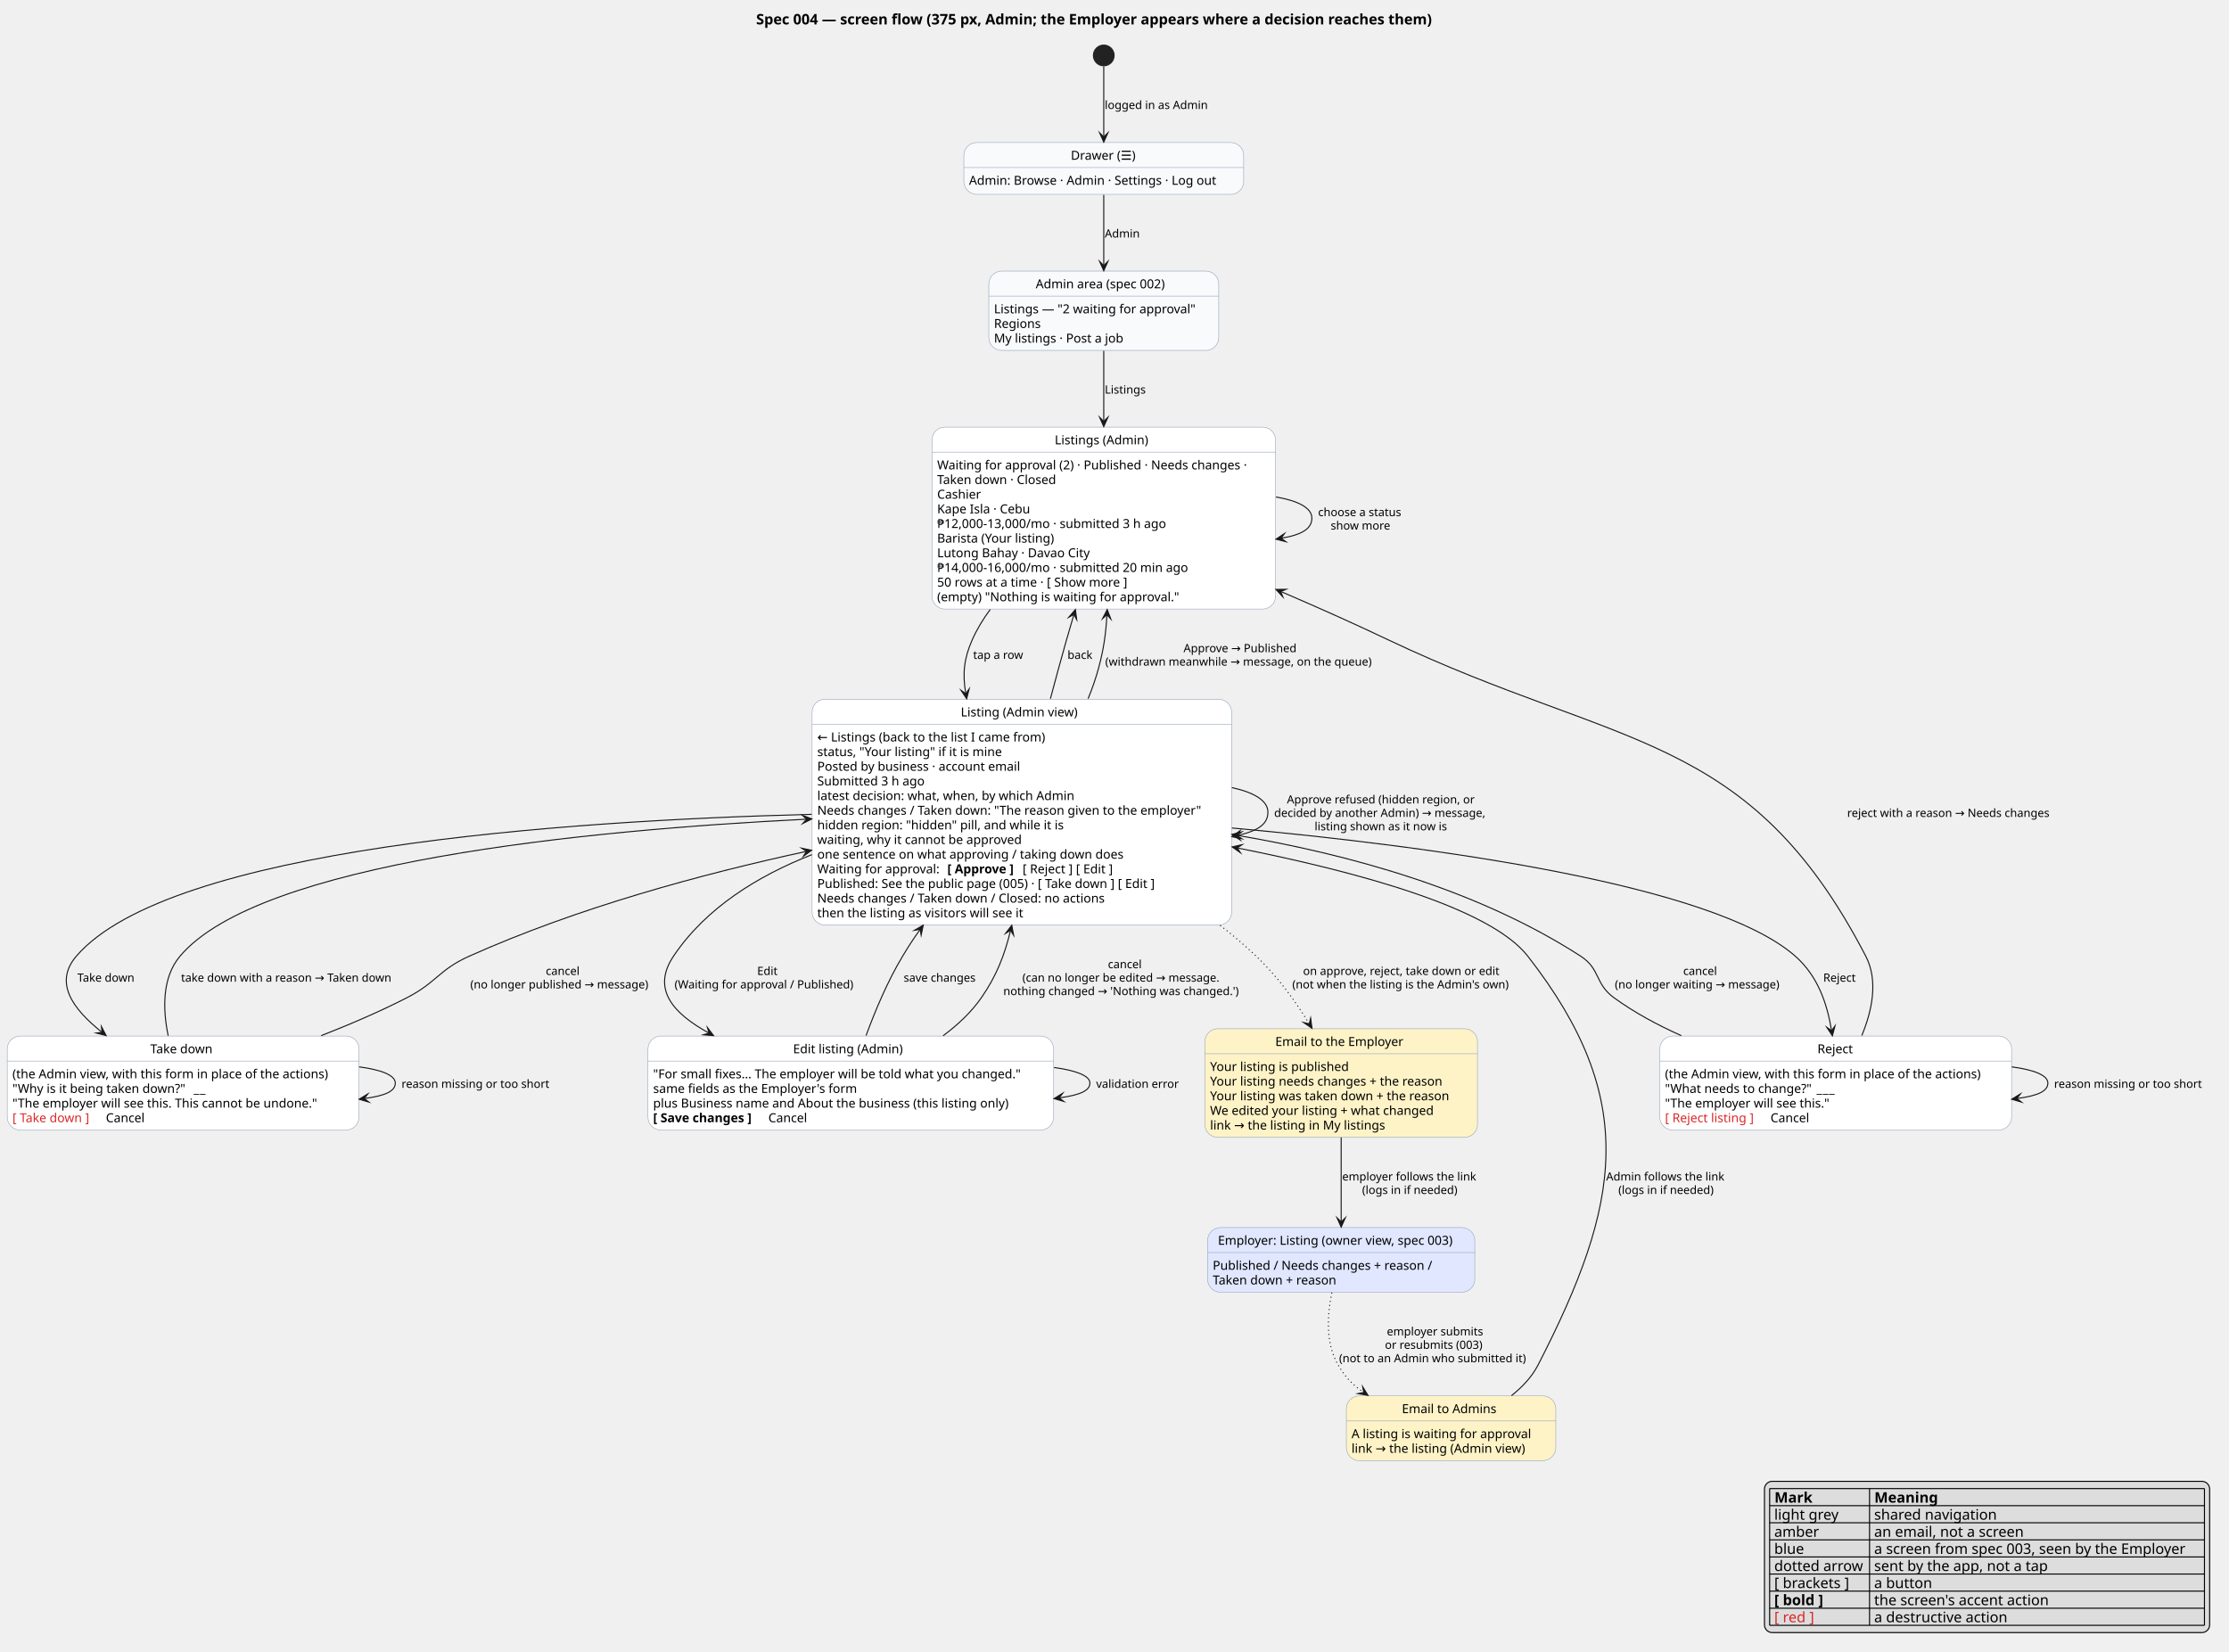
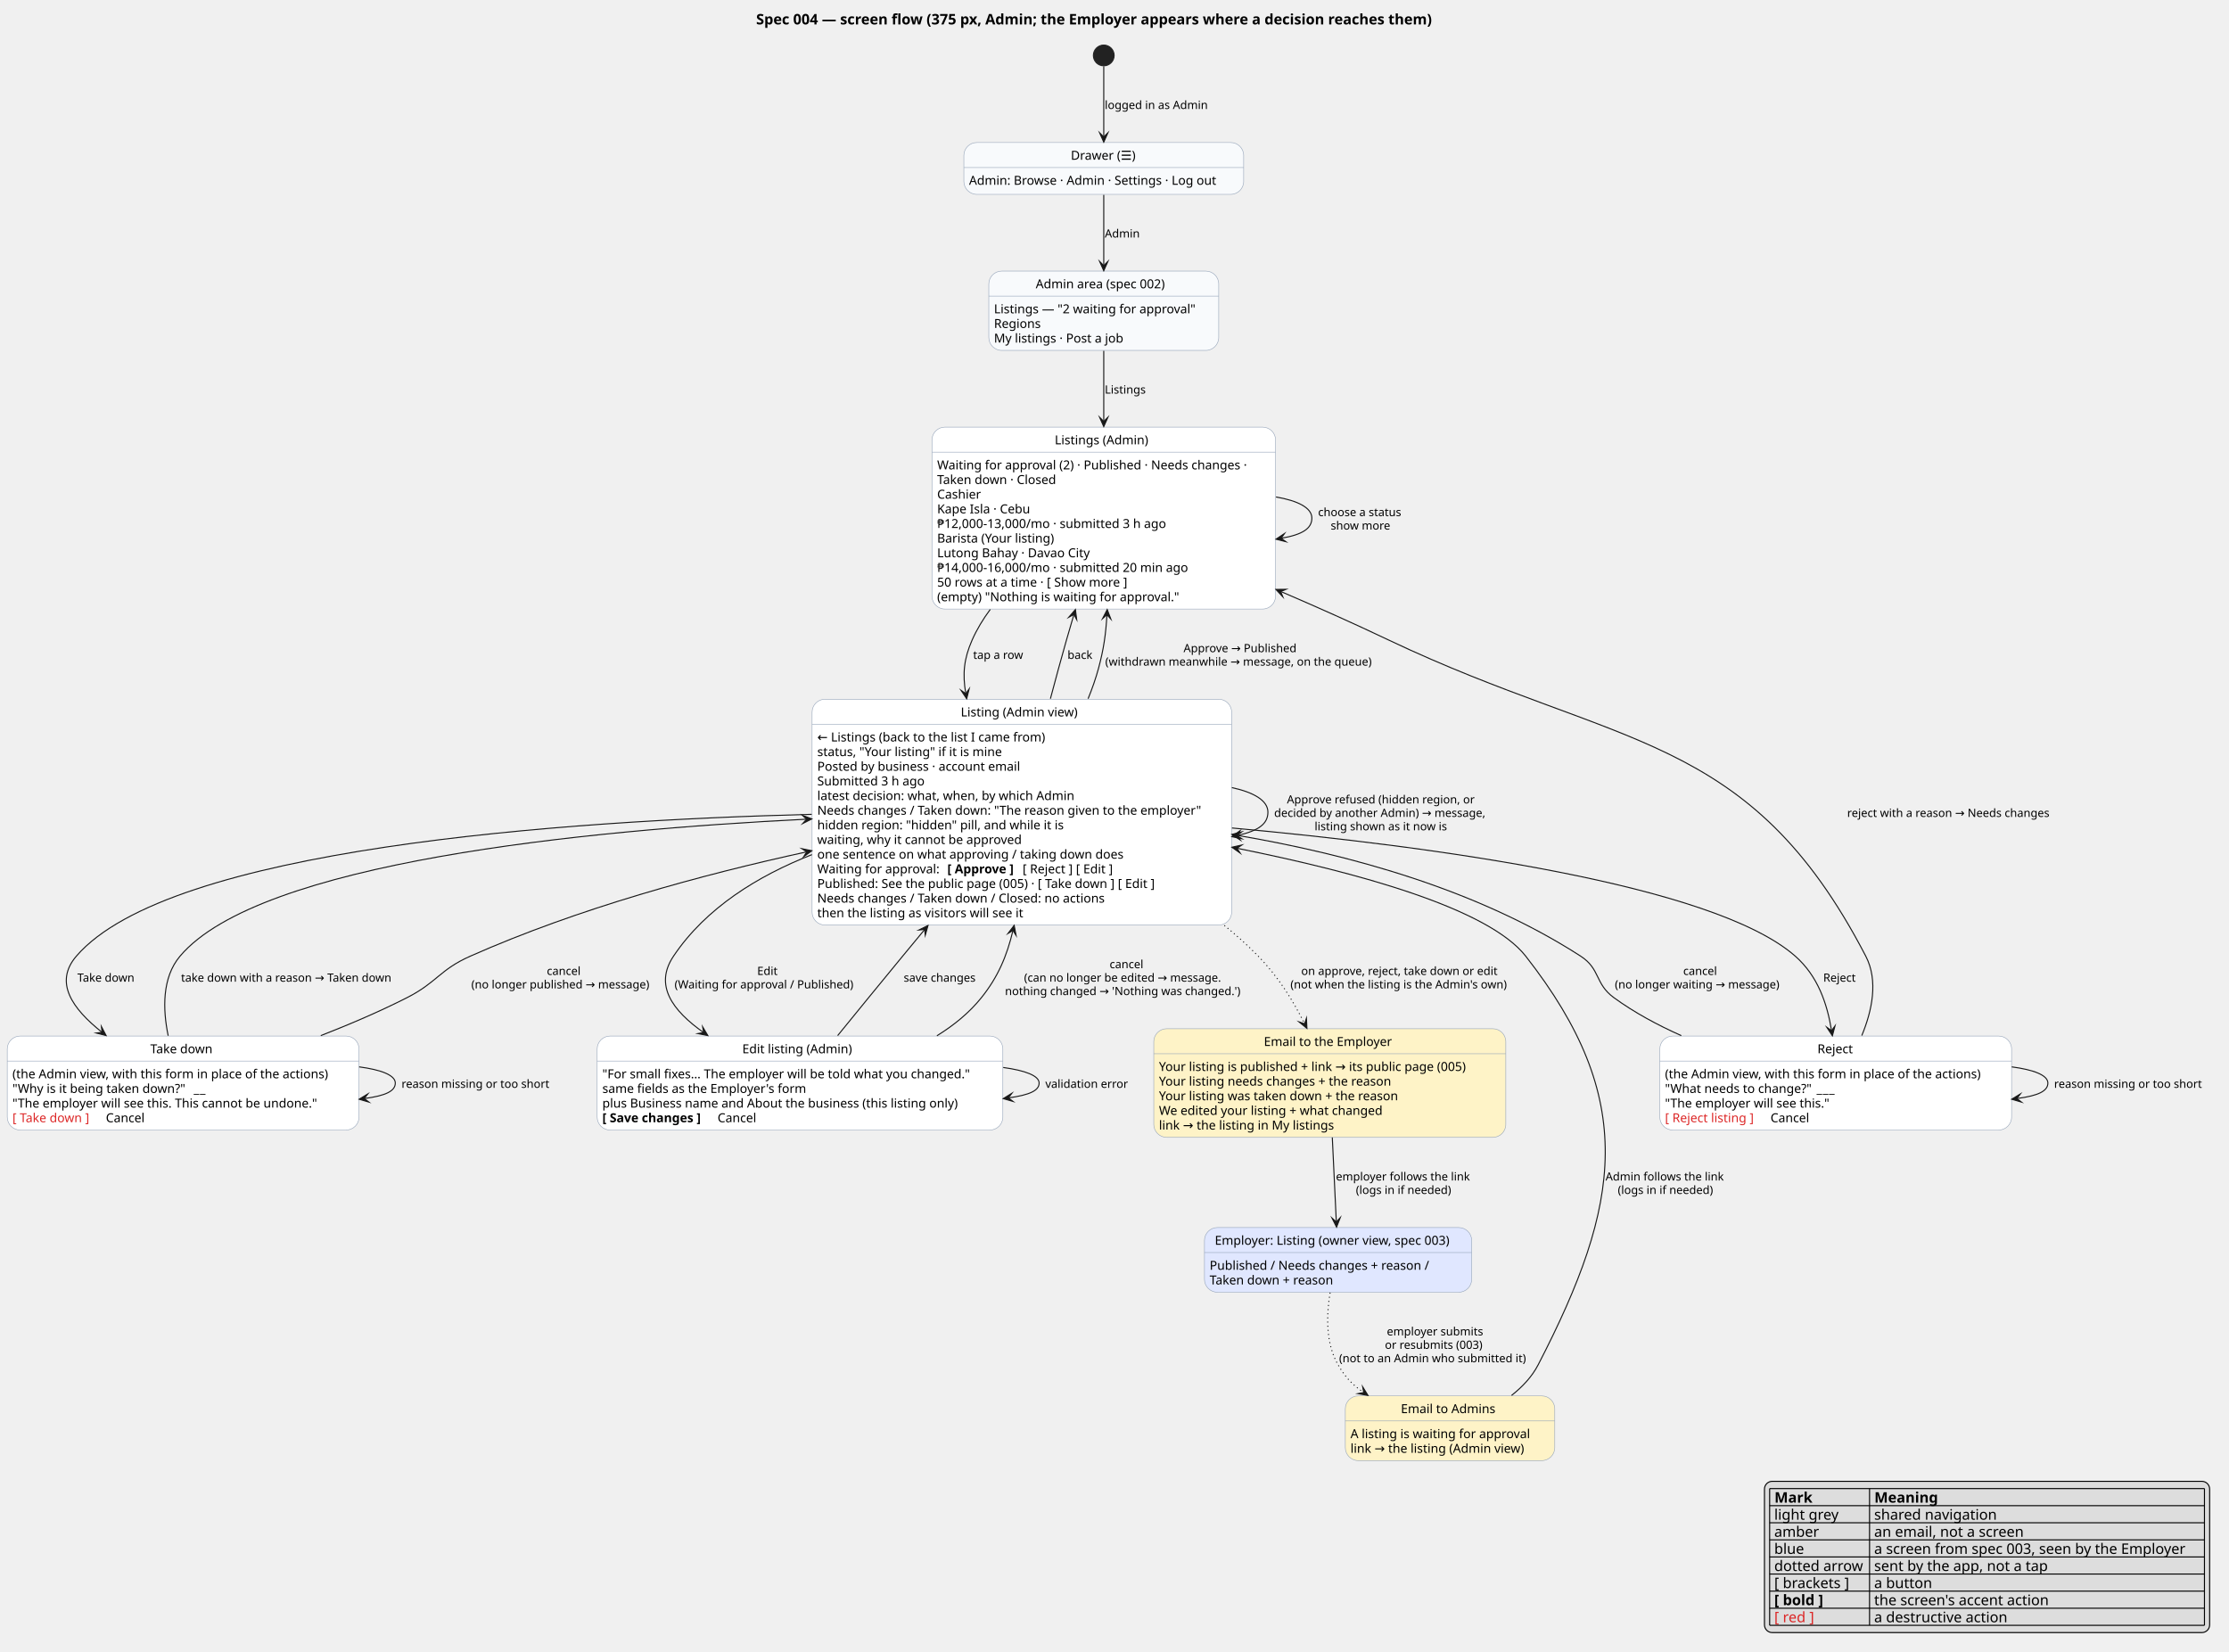
<svg xmlns="http://www.w3.org/2000/svg" version="1.1" data-diagram-type="STATE" style="width:2150px;height:1593px;background:#FFFFFF;" width="2150px" height="1593px" viewBox="0 0 2150 1593" zoomAndPan="magnify" preserveAspectRatio="none" contentStyleType="text/css">
  <defs />
  <g font-family="sans-serif" lengthAdjust="spacing">
    <g class="title" data-source-line="15">
      <text x="729.344" y="23.535" fill="#000" font-size="14" textLength="684.64" font-weight="700">Spec 004 — screen flow (375 px, Admin; the Employer appears where a decision reaches them)</text>
    </g>
    <g class="entity" data-qualified-name="Drawer" id="ent0001" data-source-line="17">
      <rect x="929.7" y="137.488" width="269.896" height="50" fill="#F8FAFC" style="stroke:#94A3B8;stroke-width:0.5;" rx="12.5" ry="12.5" />
      <line x1="929.7" y1="161.621" x2="1199.596" y2="161.621" style="stroke:#94A3B8;stroke-width:0.5;" />
      <text x="1032.888" y="154.09" fill="#000" font-size="12" textLength="63.521">Drawer (☰)</text>
      <text x="934.7" y="178.223" fill="#000" font-size="12" textLength="249.896">Admin: Browse · Admin · Settings · Log out</text>
    </g>
    <g class="entity" data-qualified-name="AdminArea" id="ent0002" data-source-line="20">
      <rect x="953.76" y="261.488" width="221.768" height="76.531" fill="#F8FAFC" style="stroke:#94A3B8;stroke-width:0.5;" rx="12.5" ry="12.5" />
      <line x1="953.76" y1="285.621" x2="1175.528" y2="285.621" style="stroke:#94A3B8;stroke-width:0.5;" />
      <text x="999.013" y="278.09" fill="#000" font-size="12" textLength="131.262">Admin area (spec 002)</text>
      <text x="958.76" y="302.223" fill="#000" font-size="12" textLength="201.768">Listings — "2 waiting for approval"</text>
      <text x="958.76" y="316.355" fill="#000" font-size="12" textLength="46.16">Regions</text>
      <text x="958.76" y="330.488" fill="#000" font-size="12" textLength="131.256">My listings · Post a job</text>
    </g>
    <g class="entity" data-qualified-name="Listings" id="ent0003" data-source-line="25">
      <rect x="898.92" y="412.028" width="331.449" height="175.461" fill="#FFF" style="stroke:#94A3B8;stroke-width:0.5;" rx="12.5" ry="12.5" />
      <line x1="898.92" y1="436.161" x2="1230.369" y2="436.161" style="stroke:#94A3B8;stroke-width:0.5;" />
      <text x="1017.374" y="428.63" fill="#000" font-size="12" textLength="94.541">Listings (Admin)</text>
      <text x="903.92" y="452.763" fill="#000" font-size="12" textLength="311.449">Waiting for approval (2) · Published · Needs changes ·</text>
      <text x="903.92" y="466.895" fill="#000" font-size="12" textLength="121.664">Taken down · Closed</text>
      <text x="903.92" y="481.028" fill="#000" font-size="12" textLength="43.559">Cashier</text>
      <text x="903.92" y="495.161" fill="#000" font-size="12" textLength="93.545">Kape Isla · Cebu</text>
      <text x="903.92" y="509.294" fill="#000" font-size="12" textLength="241.172">₱12,000-13,000/mo · submitted 3 h ago</text>
      <text x="903.92" y="523.427" fill="#000" font-size="12" textLength="121.482">Barista  (Your listing)</text>
      <text x="903.92" y="537.56" fill="#000" font-size="12" textLength="151.846">Lutong Bahay · Davao City</text>
      <text x="903.92" y="551.692" fill="#000" font-size="12" textLength="263.432">₱14,000-16,000/mo · submitted 20 min ago</text>
      <text x="903.92" y="565.825" fill="#000" font-size="12" textLength="192.879">50 rows at a time · [ Show more ]</text>
      <text x="903.92" y="579.958" fill="#000" font-size="12" textLength="241.148">(empty) "Nothing is waiting for approval."</text>
    </g>
    <g class="entity" data-qualified-name="Review" id="ent0004" data-source-line="37">
      <rect x="783.31" y="674.488" width="404.662" height="217.859" fill="#FFF" style="stroke:#94A3B8;stroke-width:0.5;" rx="12.5" ry="12.5" />
      <line x1="783.31" y1="698.621" x2="1187.972" y2="698.621" style="stroke:#94A3B8;stroke-width:0.5;" />
      <text x="926.725" y="691.09" fill="#000" font-size="12" textLength="117.832">Listing (Admin view)</text>
      <text x="788.31" y="715.223" fill="#000" font-size="12" textLength="232.547">← Listings (back to the list I came from)</text>
      <text x="788.31" y="729.355" fill="#000" font-size="12" textLength="188.203">status, "Your listing" if it is mine</text>
      <text x="788.31" y="743.488" fill="#000" font-size="12" textLength="203.531">Posted by business · account email</text>
      <text x="788.31" y="757.621" fill="#000" font-size="12" textLength="107.256">Submitted 3 h ago</text>
      <text x="788.31" y="771.754" fill="#000" font-size="12" textLength="258.469">latest decision: what, when, by which Admin</text>
      <text x="788.31" y="785.887" fill="#000" font-size="12" textLength="384.662">Needs changes / Taken down: "The reason given to the employer"</text>
      <text x="788.31" y="800.02" fill="#000" font-size="12" textLength="248.256">hidden region: "hidden" pill, and while it is</text>
      <text x="788.31" y="814.152" fill="#000" font-size="12" textLength="204.158">waiting, why it cannot be approved</text>
      <text x="788.31" y="828.285" fill="#000" font-size="12" textLength="306.996">one sentence on what approving / taking down does</text>
      <text x="788.31" y="842.418" fill="#000" font-size="12" textLength="121.652">Waiting for approval:</text>
      <text x="913.759" y="842.418" fill="#000" font-size="12" textLength="68.813" font-weight="700">[ Approve ]</text>
      <text x="986.369" y="842.418" fill="#000" font-size="12" textLength="91.852">[ Reject ] [ Edit ]</text>
      <text x="788.31" y="856.551" fill="#000" font-size="12" textLength="343.488">Published: See the public page (005) · [ Take down ] [ Edit ]</text>
      <text x="788.31" y="870.684" fill="#000" font-size="12" textLength="293.578">Needs changes / Taken down / Closed: no actions</text>
      <text x="788.31" y="884.816" fill="#000" font-size="12" textLength="209.203">then the listing as visitors will see it</text>
    </g>
    <g class="entity" data-qualified-name="Reject" id="ent0005" data-source-line="52">
      <rect x="1601" y="999.408" width="339.289" height="90.664" fill="#FFF" style="stroke:#94A3B8;stroke-width:0.5;" rx="12.5" ry="12.5" />
      <line x1="1601" y1="1023.541" x2="1940.289" y2="1023.541" style="stroke:#94A3B8;stroke-width:0.5;" />
      <text x="1753.022" y="1016.01" fill="#000" font-size="12" textLength="35.244">Reject</text>
      <text x="1606" y="1040.143" fill="#000" font-size="12" textLength="319.289">(the Admin view, with this form in place of the actions)</text>
      <text x="1606" y="1054.275" fill="#000" font-size="12" textLength="142.43">"What needs to change?"</text>
      <text x="1752.227" y="1054.275" fill="#000" font-size="12" text-decoration="underline">_</text>
      <text x="1758.227" y="1054.275" fill="#000" font-size="12" text-decoration="underline">_</text>
      <text x="1764.227" y="1054.275" fill="#000" font-size="12">_</text>
      <text x="1606" y="1068.408" fill="#000" font-size="12" textLength="164.479">"The employer will see this."</text>
      <text x="1606" y="1082.541" fill="#DC2626" font-size="12" textLength="90.381">[ Reject listing ]</text>
      <text x="1707.771" y="1082.541" fill="#000" font-size="12" textLength="38.678">Cancel</text>
    </g>
    <g class="entity" data-qualified-name="TakeDown" id="ent0006" data-source-line="58">
      <rect x="7" y="999.408" width="339.289" height="90.664" fill="#FFF" style="stroke:#94A3B8;stroke-width:0.5;" rx="12.5" ry="12.5" />
      <line x1="7" y1="1023.541" x2="346.289" y2="1023.541" style="stroke:#94A3B8;stroke-width:0.5;" />
      <text x="144.98" y="1016.01" fill="#000" font-size="12" textLength="63.328">Take down</text>
      <text x="12" y="1040.143" fill="#000" font-size="12" textLength="319.289">(the Admin view, with this form in place of the actions)</text>
      <text x="12" y="1054.275" fill="#000" font-size="12" textLength="171.053">"Why is it being taken down?"</text>
      <text x="186.85" y="1054.275" fill="#000" font-size="12" text-decoration="underline">_</text>
      <text x="192.85" y="1054.275" fill="#000" font-size="12">_</text>
      <text x="12" y="1068.408" fill="#000" font-size="12" textLength="305.801">"The employer will see this. This cannot be undone."</text>
      <text x="12" y="1082.541" fill="#DC2626" font-size="12" textLength="78.727">[ Take down ]</text>
      <text x="102.117" y="1082.541" fill="#000" font-size="12" textLength="38.678">Cancel</text>
    </g>
    <g class="entity" data-qualified-name="Edit" id="ent0007" data-source-line="64">
-       <rect x="625" y="999.408" width="391.297" height="90.664" fill="#FFF" style="stroke:#94A3B8;stroke-width:0.5;" rx="12.5" ry="12.5" />
-       <line x1="625" y1="1023.541" x2="1016.297" y2="1023.541" style="stroke:#94A3B8;stroke-width:0.5;" />
-       <text x="764.996" y="1016.01" fill="#000" font-size="12" textLength="111.305">Edit listing (Admin)</text>
-       <text x="630" y="1040.143" fill="#000" font-size="12" textLength="371.297">"For small fixes… The employer will be told what you changed."</text>
-       <text x="630" y="1054.275" fill="#000" font-size="12" textLength="203.414">same fields as the Employer's form</text>
-       <text x="630" y="1068.408" fill="#000" font-size="12" textLength="357.188">plus Business name and About the business (this listing only)</text>
-       <text x="630" y="1082.541" fill="#000" font-size="12" textLength="99.756" font-weight="700">[ Save changes ]</text>
-       <text x="741.146" y="1082.541" fill="#000" font-size="12" textLength="38.678">Cancel</text>
+       <rect x="576" y="999.408" width="391.297" height="90.664" fill="#FFF" style="stroke:#94A3B8;stroke-width:0.5;" rx="12.5" ry="12.5" />
+       <line x1="576" y1="1023.541" x2="967.297" y2="1023.541" style="stroke:#94A3B8;stroke-width:0.5;" />
+       <text x="715.996" y="1016.01" fill="#000" font-size="12" textLength="111.305">Edit listing (Admin)</text>
+       <text x="581" y="1040.143" fill="#000" font-size="12" textLength="371.297">"For small fixes… The employer will be told what you changed."</text>
+       <text x="581" y="1054.275" fill="#000" font-size="12" textLength="203.414">same fields as the Employer's form</text>
+       <text x="581" y="1068.408" fill="#000" font-size="12" textLength="357.188">plus Business name and About the business (this listing only)</text>
+       <text x="581" y="1082.541" fill="#000" font-size="12" textLength="99.756" font-weight="700">[ Save changes ]</text>
+       <text x="692.146" y="1082.541" fill="#000" font-size="12" textLength="38.678">Cancel</text>
    </g>
    <g class="entity" data-qualified-name="MailEmployer" id="ent0008" data-source-line="70">
-       <rect x="1162.19" y="992.348" width="262.912" height="104.797" fill="#FEF3C7" style="stroke:#94A3B8;stroke-width:0.5;" rx="12.5" ry="12.5" />
-       <line x1="1162.19" y1="1016.481" x2="1425.102" y2="1016.481" style="stroke:#94A3B8;stroke-width:0.5;" />
-       <text x="1230.092" y="1008.95" fill="#000" font-size="12" textLength="127.107">Email to the Employer</text>
-       <text x="1167.19" y="1033.083" fill="#000" font-size="12" textLength="141.416">Your listing is published</text>
-       <text x="1167.19" y="1047.215" fill="#000" font-size="12" textLength="235.688">Your listing needs changes + the reason</text>
-       <text x="1167.19" y="1061.348" fill="#000" font-size="12" textLength="242.912">Your listing was taken down + the reason</text>
-       <text x="1167.19" y="1075.481" fill="#000" font-size="12" textLength="224.842">We edited your listing + what changed</text>
-       <text x="1167.19" y="1089.614" fill="#000" font-size="12" textLength="180.322">link → the listing in My listings</text>
+       <rect x="1112.87" y="992.348" width="339.559" height="104.797" fill="#FEF3C7" style="stroke:#94A3B8;stroke-width:0.5;" rx="12.5" ry="12.5" />
+       <line x1="1112.87" y1="1016.481" x2="1452.429" y2="1016.481" style="stroke:#94A3B8;stroke-width:0.5;" />
+       <text x="1219.096" y="1008.95" fill="#000" font-size="12" textLength="127.107">Email to the Employer</text>
+       <text x="1117.87" y="1033.083" fill="#000" font-size="12" textLength="319.559">Your listing is published + link → its public page (005)</text>
+       <text x="1117.87" y="1047.215" fill="#000" font-size="12" textLength="235.688">Your listing needs changes + the reason</text>
+       <text x="1117.87" y="1061.348" fill="#000" font-size="12" textLength="242.912">Your listing was taken down + the reason</text>
+       <text x="1117.87" y="1075.481" fill="#000" font-size="12" textLength="224.842">We edited your listing + what changed</text>
+       <text x="1117.87" y="1089.614" fill="#000" font-size="12" textLength="180.322">link → the listing in My listings</text>
    </g>
    <g class="entity" data-qualified-name="MailAdmins" id="ent0009" data-source-line="77">
-       <rect x="1298.63" y="1346.538" width="202.033" height="62.398" fill="#FEF3C7" style="stroke:#94A3B8;stroke-width:0.5;" rx="12.5" ry="12.5" />
-       <line x1="1298.63" y1="1370.671" x2="1500.663" y2="1370.671" style="stroke:#94A3B8;stroke-width:0.5;" />
-       <text x="1352.25" y="1363.14" fill="#000" font-size="12" textLength="94.793">Email to Admins</text>
-       <text x="1303.63" y="1387.273" fill="#000" font-size="12" textLength="182.033">A listing is waiting for approval</text>
-       <text x="1303.63" y="1401.405" fill="#000" font-size="12" textLength="178.313">link → the listing (Admin view)</text>
+       <rect x="1297.63" y="1346.538" width="202.033" height="62.398" fill="#FEF3C7" style="stroke:#94A3B8;stroke-width:0.5;" rx="12.5" ry="12.5" />
+       <line x1="1297.63" y1="1370.671" x2="1499.663" y2="1370.671" style="stroke:#94A3B8;stroke-width:0.5;" />
+       <text x="1351.25" y="1363.14" fill="#000" font-size="12" textLength="94.793">Email to Admins</text>
+       <text x="1302.63" y="1387.273" fill="#000" font-size="12" textLength="182.033">A listing is waiting for approval</text>
+       <text x="1302.63" y="1401.405" fill="#000" font-size="12" textLength="178.313">link → the listing (Admin view)</text>
    </g>
    <g class="entity" data-qualified-name="Owner" id="ent0010" data-source-line="81">
-       <rect x="1164.77" y="1184.138" width="257.756" height="62.398" fill="#E0E7FF" style="stroke:#94A3B8;stroke-width:0.5;" rx="12.5" ry="12.5" />
-       <line x1="1164.77" y1="1208.271" x2="1422.526" y2="1208.271" style="stroke:#94A3B8;stroke-width:0.5;" />
-       <text x="1174.77" y="1200.74" fill="#000" font-size="12" textLength="237.756">Employer: Listing (owner view, spec 003)</text>
-       <text x="1169.77" y="1224.873" fill="#000" font-size="12" textLength="224.297">Published / Needs changes + reason /</text>
-       <text x="1169.77" y="1239.005" fill="#000" font-size="12" textLength="127.066">Taken down + reason</text>
+       <rect x="1161.77" y="1184.138" width="257.756" height="62.398" fill="#E0E7FF" style="stroke:#94A3B8;stroke-width:0.5;" rx="12.5" ry="12.5" />
+       <line x1="1161.77" y1="1208.271" x2="1419.526" y2="1208.271" style="stroke:#94A3B8;stroke-width:0.5;" />
+       <text x="1171.77" y="1200.74" fill="#000" font-size="12" textLength="237.756">Employer: Listing (owner view, spec 003)</text>
+       <text x="1166.77" y="1224.873" fill="#000" font-size="12" textLength="224.297">Published / Needs changes + reason /</text>
+       <text x="1166.77" y="1239.005" fill="#000" font-size="12" textLength="127.066">Taken down + reason</text>
    </g>
    <g class="start_entity" data-qualified-name=".start." id="ent0011" data-source-line="85">
      <ellipse cx="1064.64" cy="53.488" rx="10" ry="10" fill="#222" style="stroke:#222;stroke-width:1;" />
    </g>
    <g class="link" data-entity-1="ent0011" data-entity-2="ent0001" id="lnk12" data-source-line="85" data-link-type="dependency">
      <path d="M1064.64,63.988 C1064.64,80.248 1064.64,108.928 1064.64,132.108" style="stroke:#181818;stroke-width:1;" fill="none" id="*start*-to-Drawer" />
      <polygon points="1064.64,137.108,1068.64,128.108,1064.64,132.108,1060.64,128.108,1064.64,137.108" fill="#181818" style="stroke:#181818;stroke-width:1;stroke-linejoin:miter;stroke-miterlimit:10;" />
      <text x="1065.64" y="105.123" fill="#000" font-size="11" textLength="103.625">logged in as Admin</text>
    </g>
    <g class="link" data-entity-1="ent0001" data-entity-2="ent0002" id="lnk13" data-source-line="86" data-link-type="dependency">
      <path d="M1064.64,187.988 C1064.64,208.388 1064.64,232.788 1064.64,256.168" style="stroke:#181818;stroke-width:1;" fill="none" id="Drawer-to-AdminArea" />
      <polygon points="1064.64,261.168,1068.64,252.168,1064.64,256.168,1060.64,252.168,1064.64,261.168" fill="#181818" style="stroke:#181818;stroke-width:1;stroke-linejoin:miter;stroke-miterlimit:10;" />
      <text x="1065.64" y="229.123" fill="#000" font-size="11" textLength="34.789">Admin</text>
    </g>
    <g class="link" data-entity-1="ent0002" data-entity-2="ent0003" id="lnk14" data-source-line="87" data-link-type="dependency">
      <path d="M1064.64,338.468 C1064.64,359.228 1064.64,380.908 1064.64,406.528" style="stroke:#181818;stroke-width:1;" fill="none" id="AdminArea-to-Listings" />
      <polygon points="1064.64,411.528,1068.64,402.528,1064.64,406.528,1060.64,402.528,1064.64,411.528" fill="#181818" style="stroke:#181818;stroke-width:1;stroke-linejoin:miter;stroke-miterlimit:10;" />
      <text x="1065.64" y="379.663" fill="#000" font-size="11" textLength="41.239">Listings</text>
    </g>
    <g class="link" data-entity-1="ent0003" data-entity-2="ent0003" id="lnk15" data-source-line="88" data-link-type="dependency">
      <path d="M1230.78,479.388 C1251.64,482.978 1265.37,489.768 1265.37,499.758 C1265.37,509.738 1256.568,515.68 1235.708,519.27" style="stroke:#181818;stroke-width:1;" fill="none" id="Listings-to-Listings" />
      <polygon points="1230.78,520.118,1240.328,522.534,1235.708,519.27,1238.971,514.65,1230.78,520.118" fill="#181818" style="stroke:#181818;stroke-width:1;stroke-linejoin:miter;stroke-miterlimit:10;" />
      <text x="1271.37" y="497.893" fill="#000" font-size="11" textLength="83.091">choose a status</text>
      <text x="1283.514" y="510.848" fill="#000" font-size="11" textLength="58.803">show more</text>
    </g>
    <g class="link" data-entity-1="ent0003" data-entity-2="ent0004" id="lnk16" data-source-line="89" data-link-type="dependency">
      <path d="M955.16,587.868 C948.24,597.168 942.22,607.068 937.64,617.488 C929.79,635.368 928.246,649.972 931.566,669.132" style="stroke:#181818;stroke-width:1;" fill="none" id="Listings-to-Review" />
      <polygon points="932.42,674.058,934.825,664.507,931.566,669.132,926.942,665.873,932.42,674.058" fill="#181818" style="stroke:#181818;stroke-width:1;stroke-linejoin:miter;stroke-miterlimit:10;" />
      <text x="938.64" y="635.623" fill="#000" font-size="11" textLength="49.881">tap a row</text>
    </g>
    <g class="link" data-entity-1="ent0004" data-entity-2="ent0003" id="lnk17" data-source-line="90" data-link-type="dependency">
      <path d="M1013.18,673.998 C1018.19,655.118 1023.46,635.698 1028.64,617.488 C1031.37,607.898 1032.874,602.688 1035.854,592.748" style="stroke:#181818;stroke-width:1;" fill="none" id="Review-to-Listings" />
      <polygon points="1037.29,587.958,1030.874,595.431,1035.854,592.748,1038.537,597.728,1037.29,587.958" fill="#181818" style="stroke:#181818;stroke-width:1;stroke-linejoin:miter;stroke-miterlimit:10;" />
      <text x="1029.64" y="635.623" fill="#000" font-size="11" textLength="25.062">back</text>
    </g>
    <g class="link" data-entity-1="ent0004" data-entity-2="ent0003" id="lnk19" data-source-line="92" data-link-type="dependency">
      <path d="M1049.54,673.998 C1053.52,664.238 1056.99,654.328 1059.64,644.488 C1064.49,626.528 1066.665,611.841 1067.705,592.961" style="stroke:#181818;stroke-width:1;" fill="none" id="Review-to-Listings-1" />
      <polygon points="1067.98,587.968,1063.491,596.735,1067.705,592.961,1071.479,597.175,1067.98,587.968" fill="#181818" style="stroke:#181818;stroke-width:1;stroke-linejoin:miter;stroke-miterlimit:10;" />
      <text x="1141.587" y="629.123" fill="#000" font-size="11" textLength="114.152">Approve → Published</text>
      <text x="1066.08" y="642.078" fill="#000" font-size="11" textLength="265.166">(withdrawn meanwhile → message, on the queue)</text>
    </g>
    <g class="link" data-entity-1="ent0004" data-entity-2="ent0004" id="lnk18" data-source-line="91" data-link-type="dependency">
      <path d="M1188.2,759.738 C1209.4,764.358 1222.98,772.248 1222.98,783.418 C1222.98,794.578 1214.285,801.401 1193.085,806.031" style="stroke:#181818;stroke-width:1;" fill="none" id="Review-to-Review" />
      <polygon points="1188.2,807.098,1197.846,809.086,1193.085,806.031,1196.139,801.27,1188.2,807.098" fill="#181818" style="stroke:#181818;stroke-width:1;stroke-linejoin:miter;stroke-miterlimit:10;" />
      <text x="1241.325" y="775.053" fill="#000" font-size="11" textLength="187.972">Approve refused (hidden region, or</text>
      <text x="1228.98" y="788.008" fill="#000" font-size="11" textLength="212.663">decided by another Admin) → message,</text>
      <text x="1267.98" y="800.963" fill="#000" font-size="11" textLength="134.664">listing shown as it now is</text>
    </g>
    <g class="link" data-entity-1="ent0004" data-entity-2="ent0005" id="lnk20" data-source-line="93" data-link-type="dependency">
      <path d="M1188.31,798.698 C1380.9,816.278 1652.53,852.758 1731.64,922.348 C1753.5,941.568 1762.396,968.143 1766.646,994.243" style="stroke:#181818;stroke-width:1;" fill="none" id="Review-to-Reject" />
      <polygon points="1767.45,999.178,1769.952,989.652,1766.646,994.243,1762.056,990.938,1767.45,999.178" fill="#181818" style="stroke:#181818;stroke-width:1;stroke-linejoin:miter;stroke-miterlimit:10;" />
      <text x="1758.64" y="946.983" fill="#000" font-size="11" textLength="32.307">Reject</text>
    </g>
    <g class="link" data-entity-1="ent0005" data-entity-2="ent0004" id="lnk23" data-source-line="96" data-link-type="dependency">
      <path d="M1621.69,998.988 C1598.83,988.818 1576.32,976.688 1556.64,962.348 C1538.25,948.938 1543.77,934.688 1524.64,922.348 C1424.22,857.508 1299.869,823.969 1193.089,805.749" style="stroke:#181818;stroke-width:1;" fill="none" id="Reject-to-Review" />
      <polygon points="1188.16,804.908,1196.359,810.365,1193.089,805.749,1197.705,802.479,1188.16,804.908" fill="#181818" style="stroke:#181818;stroke-width:1;stroke-linejoin:miter;stroke-miterlimit:10;" />
      <text x="1623.549" y="940.483" fill="#000" font-size="11" textLength="33.478">cancel</text>
      <text x="1557.64" y="953.438" fill="#000" font-size="11" textLength="165.295">(no longer waiting → message)</text>
    </g>
    <g class="link" data-entity-1="ent0005" data-entity-2="ent0003" id="lnk21" data-source-line="94" data-link-type="dependency">
      <path d="M1795.81,998.938 C1805.65,975.188 1811.97,946.098 1799.64,922.348 C1686.68,704.638 1561.18,722.738 1339.64,617.488 C1304.74,600.908 1271.465,586.059 1235.295,570.549" style="stroke:#181818;stroke-width:1;" fill="none" id="Reject-to-Listings" />
      <polygon points="1230.7,568.578,1237.395,575.801,1235.295,570.549,1240.548,568.449,1230.7,568.578" fill="#181818" style="stroke:#181818;stroke-width:1;stroke-linejoin:miter;stroke-miterlimit:10;" />
      <text x="1781.69" y="788.053" fill="#000" font-size="11" textLength="203.172">reject with a reason → Needs changes</text>
    </g>
    <g class="link" data-entity-1="ent0005" data-entity-2="ent0005" id="lnk22" data-source-line="95" data-link-type="dependency">
      <path d="M1940.41,1029.138 C1961.46,1031.908 1975.29,1037.108 1975.29,1044.738 C1975.29,1052.378 1966.417,1056.926 1945.367,1059.696" style="stroke:#181818;stroke-width:1;" fill="none" id="Reject-to-Reject" />
      <polygon points="1940.41,1060.348,1949.855,1063.14,1945.367,1059.696,1948.811,1055.208,1940.41,1060.348" fill="#181818" style="stroke:#181818;stroke-width:1;stroke-linejoin:miter;stroke-miterlimit:10;" />
      <text x="1981.29" y="1049.373" fill="#000" font-size="11" textLength="148.038">reason missing or too short</text>
    </g>
    <g class="link" data-entity-1="ent0004" data-entity-2="ent0006" id="lnk24" data-source-line="97" data-link-type="dependency">
      <path d="M782.94,785.538 C542.61,791.678 163.25,818.168 73.64,922.348 C51.93,947.598 69.556,972.857 98.456,995.827" style="stroke:#181818;stroke-width:1;" fill="none" id="Review-to-TakeDown" />
      <polygon points="102.37,998.938,97.813,990.207,98.456,995.827,92.836,996.47,102.37,998.938" fill="#181818" style="stroke:#181818;stroke-width:1;stroke-linejoin:miter;stroke-miterlimit:10;" />
      <text x="74.64" y="946.983" fill="#000" font-size="11" textLength="58.051">Take down</text>
    </g>
    <g class="link" data-entity-1="ent0006" data-entity-2="ent0004" id="lnk25" data-source-line="98" data-link-type="dependency">
      <path d="M162.21,999.098 C157,973.788 156.1,943.128 173.64,922.348 C250.16,831.738 563.436,800.887 778.046,790.217" style="stroke:#181818;stroke-width:1;" fill="none" id="TakeDown-to-Review" />
      <polygon points="783.04,789.968,773.852,786.42,778.046,790.217,774.25,794.41,783.04,789.968" fill="#181818" style="stroke:#181818;stroke-width:1;stroke-linejoin:miter;stroke-miterlimit:10;" />
      <text x="174.64" y="946.983" fill="#000" font-size="11" textLength="213.055">take down with a reason → Taken down</text>
    </g>
    <g class="link" data-entity-1="ent0006" data-entity-2="ent0004" id="lnk27" data-source-line="100" data-link-type="dependency">
-       <path d="M309.79,999.018 C337.67,988.148 366.53,975.748 392.64,962.348 C421.16,947.708 423.39,935.428 452.64,922.348 C557.35,875.508 676.114,843.339 777.954,821.239" style="stroke:#181818;stroke-width:1;" fill="none" id="TakeDown-to-Review-1" />
-       <polygon points="782.84,820.178,773.196,818.178,777.954,821.239,774.893,825.996,782.84,820.178" fill="#181818" style="stroke:#181818;stroke-width:1;stroke-linejoin:miter;stroke-miterlimit:10;" />
-       <text x="526.453" y="940.483" fill="#000" font-size="11" textLength="33.478">cancel</text>
-       <text x="453.64" y="953.438" fill="#000" font-size="11" textLength="179.104">(no longer published → message)</text>
+       <path d="M309.42,998.978 C337.4,988.088 366.39,975.698 392.64,962.348 C421.54,947.648 424,935.478 453.64,922.348 C558.22,876.018 676.625,843.896 778.175,821.706" style="stroke:#181818;stroke-width:1;" fill="none" id="TakeDown-to-Review-1" />
+       <polygon points="783.06,820.638,773.414,818.652,778.175,821.706,775.121,826.467,783.06,820.638" fill="#181818" style="stroke:#181818;stroke-width:1;stroke-linejoin:miter;stroke-miterlimit:10;" />
+       <text x="527.453" y="940.483" fill="#000" font-size="11" textLength="33.478">cancel</text>
+       <text x="454.64" y="953.438" fill="#000" font-size="11" textLength="179.104">(no longer published → message)</text>
    </g>
    <g class="link" data-entity-1="ent0006" data-entity-2="ent0006" id="lnk26" data-source-line="99" data-link-type="dependency">
      <path d="M346.41,1029.138 C367.46,1031.908 381.29,1037.108 381.29,1044.738 C381.29,1052.378 372.417,1056.926 351.367,1059.696" style="stroke:#181818;stroke-width:1;" fill="none" id="TakeDown-to-TakeDown" />
      <polygon points="346.41,1060.348,355.855,1063.14,351.367,1059.696,354.811,1055.208,346.41,1060.348" fill="#181818" style="stroke:#181818;stroke-width:1;stroke-linejoin:miter;stroke-miterlimit:10;" />
      <text x="387.29" y="1049.373" fill="#000" font-size="11" textLength="148.038">reason missing or too short</text>
    </g>
    <g class="link" data-entity-1="ent0004" data-entity-2="ent0007" id="lnk28" data-source-line="101" data-link-type="dependency">
-       <path d="M783.14,824.418 C731.03,844.858 680.9,875.728 649.64,922.348 C628.71,953.568 648.097,976.943 683.917,996.603" style="stroke:#181818;stroke-width:1;" fill="none" id="Review-to-Edit" />
-       <polygon points="688.3,999.008,682.335,991.171,683.917,996.603,678.486,998.185,688.3,999.008" fill="#181818" style="stroke:#181818;stroke-width:1;stroke-linejoin:miter;stroke-miterlimit:10;" />
+       <path d="M783.14,824.418 C731.03,844.858 680.9,875.728 649.64,922.348 C630.76,950.508 648.521,974.676 678.691,996.066" style="stroke:#181818;stroke-width:1;" fill="none" id="Review-to-Edit" />
+       <polygon points="682.77,998.958,677.742,990.49,678.691,996.066,673.115,997.016,682.77,998.958" fill="#181818" style="stroke:#181818;stroke-width:1;stroke-linejoin:miter;stroke-miterlimit:10;" />
      <text x="730.347" y="940.483" fill="#000" font-size="11" textLength="20.179">Edit</text>
      <text x="650.64" y="953.438" fill="#000" font-size="11" textLength="179.593">(Waiting for approval / Published)</text>
    </g>
    <g class="link" data-entity-1="ent0007" data-entity-2="ent0004" id="lnk29" data-source-line="102" data-link-type="dependency">
-       <path d="M835.38,998.928 C844.05,975.308 856.16,946.348 870.64,922.348 C876.68,912.338 880.494,906.353 887.594,896.513" style="stroke:#181818;stroke-width:1;" fill="none" id="Edit-to-Review" />
-       <polygon points="890.52,892.458,882.01,897.416,887.594,896.513,888.498,902.097,890.52,892.458" fill="#181818" style="stroke:#181818;stroke-width:1;stroke-linejoin:miter;stroke-miterlimit:10;" />
+       <path d="M807.97,998.968 C826.64,976.008 849.8,947.628 870.64,922.348 C878.58,912.718 883.647,906.586 891.937,896.596" style="stroke:#181818;stroke-width:1;" fill="none" id="Edit-to-Review" />
+       <polygon points="895.13,892.748,886.304,897.12,891.937,896.596,892.461,902.229,895.13,892.748" fill="#181818" style="stroke:#181818;stroke-width:1;stroke-linejoin:miter;stroke-miterlimit:10;" />
      <text x="871.64" y="946.983" fill="#000" font-size="11" textLength="70.941">save changes</text>
    </g>
    <g class="link" data-entity-1="ent0007" data-entity-2="ent0004" id="lnk31" data-source-line="104" data-link-type="dependency">
-       <path d="M909.65,999.128 C923.73,988.718 936.85,976.468 946.64,962.348 C960.88,941.818 968.885,921.881 974.755,897.391" style="stroke:#181818;stroke-width:1;" fill="none" id="Edit-to-Review-1" />
-       <polygon points="975.92,892.528,969.932,900.348,974.755,897.391,977.712,902.213,975.92,892.528" fill="#181818" style="stroke:#181818;stroke-width:1;stroke-linejoin:miter;stroke-miterlimit:10;" />
-       <text x="1068.641" y="933.983" fill="#000" font-size="11" textLength="33.478">cancel</text>
-       <text x="986.163" y="946.938" fill="#000" font-size="11" textLength="198.435">(can no longer be edited → message.</text>
-       <text x="967.74" y="959.893" fill="#000" font-size="11" textLength="235.281">nothing changed → 'Nothing was changed.')</text>
+       <path d="M903.7,999.138 C919.94,989.118 934.91,976.988 946.64,962.348 C962.56,942.478 971.177,922.384 977.077,897.484" style="stroke:#181818;stroke-width:1;" fill="none" id="Edit-to-Review-1" />
+       <polygon points="978.23,892.618,972.263,900.454,977.077,897.484,980.047,902.298,978.23,892.618" fill="#181818" style="stroke:#181818;stroke-width:1;stroke-linejoin:miter;stroke-miterlimit:10;" />
+       <text x="1070.261" y="933.983" fill="#000" font-size="11" textLength="33.478">cancel</text>
+       <text x="987.783" y="946.938" fill="#000" font-size="11" textLength="198.435">(can no longer be edited → message.</text>
+       <text x="969.36" y="959.893" fill="#000" font-size="11" textLength="235.281">nothing changed → 'Nothing was changed.')</text>
    </g>
    <g class="link" data-entity-1="ent0007" data-entity-2="ent0007" id="lnk30" data-source-line="103" data-link-type="dependency">
-       <path d="M1016.67,1029.728 C1037.74,1032.618 1051.29,1037.628 1051.29,1044.738 C1051.29,1051.858 1042.694,1056.189 1021.624,1059.079" style="stroke:#181818;stroke-width:1;" fill="none" id="Edit-to-Edit" />
-       <polygon points="1016.67,1059.758,1026.13,1062.498,1021.624,1059.079,1025.043,1054.572,1016.67,1059.758" fill="#181818" style="stroke:#181818;stroke-width:1;stroke-linejoin:miter;stroke-miterlimit:10;" />
-       <text x="1057.29" y="1049.373" fill="#000" font-size="11" textLength="81.872">validation error</text>
+       <path d="M967.67,1029.728 C988.74,1032.618 1002.29,1037.628 1002.29,1044.738 C1002.29,1051.858 993.694,1056.189 972.624,1059.079" style="stroke:#181818;stroke-width:1;" fill="none" id="Edit-to-Edit" />
+       <polygon points="967.67,1059.758,977.13,1062.498,972.624,1059.079,976.043,1054.572,967.67,1059.758" fill="#181818" style="stroke:#181818;stroke-width:1;stroke-linejoin:miter;stroke-miterlimit:10;" />
+       <text x="1008.29" y="1049.373" fill="#000" font-size="11" textLength="81.872">validation error</text>
    </g>
    <g class="link" data-entity-1="ent0004" data-entity-2="ent0008" id="lnk32" data-source-line="106" data-link-type="dependency">
-       <path d="M1176.94,892.648 C1189.14,902.108 1200.84,912.028 1211.64,922.348 C1232.71,942.458 1248.713,964.598 1262.873,987.648" style="stroke:#181818;stroke-width:1;stroke-dasharray:1,3;" fill="none" id="Review-to-MailEmployer" />
-       <polygon points="1265.49,991.908,1264.187,982.146,1262.873,987.648,1257.371,986.333,1265.49,991.908" fill="#181818" style="stroke:#181818;stroke-width:1;stroke-linejoin:miter;stroke-miterlimit:10;" />
-       <text x="1256.853" y="940.483" fill="#000" font-size="11" textLength="197.613">on approve, reject, take down or edit</text>
-       <text x="1246.5" y="953.438" fill="#000" font-size="11" textLength="218.319">(not when the listing is the Admin's own)</text>
+       <path d="M1180.97,892.718 C1192.54,902.098 1203.56,911.988 1213.64,922.348 C1233.09,942.328 1246.749,964.378 1258.359,987.538" style="stroke:#181818;stroke-width:1;stroke-dasharray:1,3;" fill="none" id="Review-to-MailEmployer" />
+       <polygon points="1260.6,992.008,1260.143,982.17,1258.359,987.538,1252.991,985.755,1260.6,992.008" fill="#181818" style="stroke:#181818;stroke-width:1;stroke-linejoin:miter;stroke-miterlimit:10;" />
+       <text x="1255.053" y="940.483" fill="#000" font-size="11" textLength="197.613">on approve, reject, take down or edit</text>
+       <text x="1244.7" y="953.438" fill="#000" font-size="11" textLength="218.319">(not when the listing is the Admin's own)</text>
    </g>
    <g class="link" data-entity-1="ent0008" data-entity-2="ent0010" id="lnk33" data-source-line="107" data-link-type="dependency">
-       <path d="M1293.64,1097.248 C1293.64,1125.518 1293.64,1154.628 1293.64,1178.728" style="stroke:#181818;stroke-width:1;" fill="none" id="MailEmployer-to-Owner" />
-       <polygon points="1293.64,1183.728,1297.64,1174.728,1293.64,1178.728,1289.64,1174.728,1293.64,1183.728" fill="#181818" style="stroke:#181818;stroke-width:1;stroke-linejoin:miter;stroke-miterlimit:10;" />
-       <text x="1294.64" y="1138.773" fill="#000" font-size="11" textLength="134.761">employer follows the link</text>
-       <text x="1313.877" y="1151.728" fill="#000" font-size="11" textLength="96.288">(logs in if needed)</text>
+       <path d="M1285.09,1097.248 C1286.43,1125.518 1287.814,1154.634 1288.954,1178.734" style="stroke:#181818;stroke-width:1;" fill="none" id="MailEmployer-to-Owner" />
+       <polygon points="1289.19,1183.728,1292.76,1174.549,1288.954,1178.734,1284.769,1174.927,1289.19,1183.728" fill="#181818" style="stroke:#181818;stroke-width:1;stroke-linejoin:miter;stroke-miterlimit:10;" />
+       <text x="1288.6" y="1138.773" fill="#000" font-size="11" textLength="134.761">employer follows the link</text>
+       <text x="1307.837" y="1151.728" fill="#000" font-size="11" textLength="96.288">(logs in if needed)</text>
    </g>
    <g class="link" data-entity-1="ent0010" data-entity-2="ent0009" id="lnk34" data-source-line="108" data-link-type="dependency">
-       <path d="M1284.63,1246.938 C1280.29,1267.958 1278.35,1295.708 1290.64,1316.538 C1297.68,1328.458 1303.871,1335.359 1315.411,1343.239" style="stroke:#181818;stroke-width:1;stroke-dasharray:1,3;" fill="none" id="Owner-to-MailAdmins" />
-       <polygon points="1319.54,1346.058,1314.363,1337.68,1315.411,1343.239,1309.852,1344.286,1319.54,1346.058" fill="#181818" style="stroke:#181818;stroke-width:1;stroke-linejoin:miter;stroke-miterlimit:10;" />
+       <path d="M1282.97,1246.938 C1279.45,1267.938 1278.4,1295.688 1290.64,1316.538 C1297.66,1328.478 1303.864,1335.394 1315.404,1343.294" style="stroke:#181818;stroke-width:1;stroke-dasharray:1,3;" fill="none" id="Owner-to-MailAdmins" />
+       <polygon points="1319.53,1346.118,1314.363,1337.734,1315.404,1343.294,1309.844,1344.335,1319.53,1346.118" fill="#181818" style="stroke:#181818;stroke-width:1;stroke-linejoin:miter;stroke-miterlimit:10;" />
      <text x="1337.686" y="1288.173" fill="#000" font-size="11" textLength="95.643">employer submits</text>
      <text x="1335.809" y="1301.128" fill="#000" font-size="11" textLength="99.397">or resubmits (003)</text>
      <text x="1291.64" y="1314.083" fill="#000" font-size="11" textLength="187.736">(not to an Admin who submitted it)</text>
    </g>
    <g class="link" data-entity-1="ent0009" data-entity-2="ent0004" id="lnk35" data-source-line="109" data-link-type="dependency">
-       <path d="M1457.88,1346.298 C1468.26,1338.088 1477.66,1328.188 1483.64,1316.538 C1563.72,1160.648 1581.34,1060.598 1473.64,922.348 C1437.46,875.898 1310.784,841.304 1193.364,817.934" style="stroke:#181818;stroke-width:1;" fill="none" id="MailAdmins-to-Review" />
-       <polygon points="1188.46,816.958,1196.506,822.638,1193.364,817.934,1198.068,814.792,1188.46,816.958" fill="#181818" style="stroke:#181818;stroke-width:1;stroke-linejoin:miter;stroke-miterlimit:10;" />
-       <text x="1549.2" y="1138.773" fill="#000" font-size="11" textLength="119.915">Admin follows the link</text>
-       <text x="1561.014" y="1151.728" fill="#000" font-size="11" textLength="96.288">(logs in if needed)</text>
+       <path d="M1457.99,1346.068 C1468.32,1337.928 1477.66,1328.108 1483.64,1316.538 C1564.16,1160.848 1579.67,1060.378 1471.64,922.348 C1435.56,876.238 1309.852,841.693 1193.112,818.253" style="stroke:#181818;stroke-width:1;" fill="none" id="MailAdmins-to-Review" />
+       <polygon points="1188.21,817.268,1196.246,822.962,1193.112,818.253,1197.821,815.118,1188.21,817.268" fill="#181818" style="stroke:#181818;stroke-width:1;stroke-linejoin:miter;stroke-miterlimit:10;" />
+       <text x="1548.63" y="1138.773" fill="#000" font-size="11" textLength="119.915">Admin follows the link</text>
+       <text x="1560.444" y="1151.728" fill="#000" font-size="11" textLength="96.288">(logs in if needed)</text>
    </g>
    <g class="legend" data-source-line="111">
      <rect x="1701.93" y="1428.937" width="429.398" height="145.906" fill="#DDD" style="stroke:#000;stroke-width:1;" rx="7.5" ry="7.5" />
      <text x="1711.544" y="1449.472" fill="#000" font-size="14" textLength="36.162" font-weight="700">Mark</text>
      <text x="1807.903" y="1449.472" fill="#000" font-size="14" textLength="61.318" font-weight="700">Meaning</text>
      <text x="1711.359" y="1465.96" fill="#000" font-size="14" textLength="64.75">light grey</text>
      <text x="1807.719" y="1465.96" fill="#000" font-size="14" textLength="121.071">shared navigation</text>
      <text x="1711.359" y="1482.448" fill="#000" font-size="14" textLength="43.142">amber</text>
      <text x="1807.719" y="1482.448" fill="#000" font-size="14" textLength="149.844">an email, not a screen</text>
      <text x="1711.359" y="1498.937" fill="#000" font-size="14" textLength="29.347">blue</text>
      <text x="1807.719" y="1498.937" fill="#000" font-size="14" textLength="314.18">a screen from spec 003, seen by the Employer</text>
      <text x="1711.359" y="1515.425" fill="#000" font-size="14" textLength="87.5">dotted arrow</text>
      <text x="1807.719" y="1515.425" fill="#000" font-size="14" textLength="175.109">sent by the app, not a tap</text>
      <text x="1711.359" y="1531.913" fill="#000" font-size="14" textLength="75.763">[ brackets ]</text>
      <text x="1807.719" y="1531.913" fill="#000" font-size="14" textLength="57.422">a button</text>
      <text x="1706.93" y="1548.402" fill="#000" font-size="14"> </text>
      <text x="1711.359" y="1548.402" fill="#000" font-size="14" textLength="51.652" font-weight="700">[ bold ]</text>
      <text x="1763.012" y="1548.402" fill="#000" font-size="14"> </text>
      <text x="1807.719" y="1548.402" fill="#000" font-size="14" textLength="174.952">the screen's accent action</text>
      <text x="1706.93" y="1564.89" fill="#000" font-size="14"> </text>
      <text x="1711.359" y="1564.89" fill="#DC2626" font-size="14" textLength="40.305">[ red ]</text>
      <text x="1751.664" y="1564.89" fill="#000" font-size="14"> </text>
      <text x="1807.719" y="1564.89" fill="#000" font-size="14" textLength="132.966">a destructive action</text>
      <line x1="1706.93" y1="1435.937" x2="2126.328" y2="1435.937" style="stroke:#000;stroke-width:1;" />
      <line x1="1706.93" y1="1452.425" x2="2126.328" y2="1452.425" style="stroke:#000;stroke-width:1;" />
      <line x1="1706.93" y1="1468.913" x2="2126.328" y2="1468.913" style="stroke:#000;stroke-width:1;" />
      <line x1="1706.93" y1="1485.402" x2="2126.328" y2="1485.402" style="stroke:#000;stroke-width:1;" />
      <line x1="1706.93" y1="1501.89" x2="2126.328" y2="1501.89" style="stroke:#000;stroke-width:1;" />
      <line x1="1706.93" y1="1518.378" x2="2126.328" y2="1518.378" style="stroke:#000;stroke-width:1;" />
      <line x1="1706.93" y1="1534.866" x2="2126.328" y2="1534.866" style="stroke:#000;stroke-width:1;" />
      <line x1="1706.93" y1="1551.355" x2="2126.328" y2="1551.355" style="stroke:#000;stroke-width:1;" />
      <line x1="1706.93" y1="1567.843" x2="2126.328" y2="1567.843" style="stroke:#000;stroke-width:1;" />
      <line x1="1706.93" y1="1435.937" x2="1706.93" y2="1567.843" style="stroke:#000;stroke-width:1;" />
      <line x1="1803.289" y1="1435.937" x2="1803.289" y2="1567.843" style="stroke:#000;stroke-width:1;" />
      <line x1="2126.328" y1="1435.937" x2="2126.328" y2="1567.843" style="stroke:#000;stroke-width:1;" />
    </g>
  </g>
</svg>
